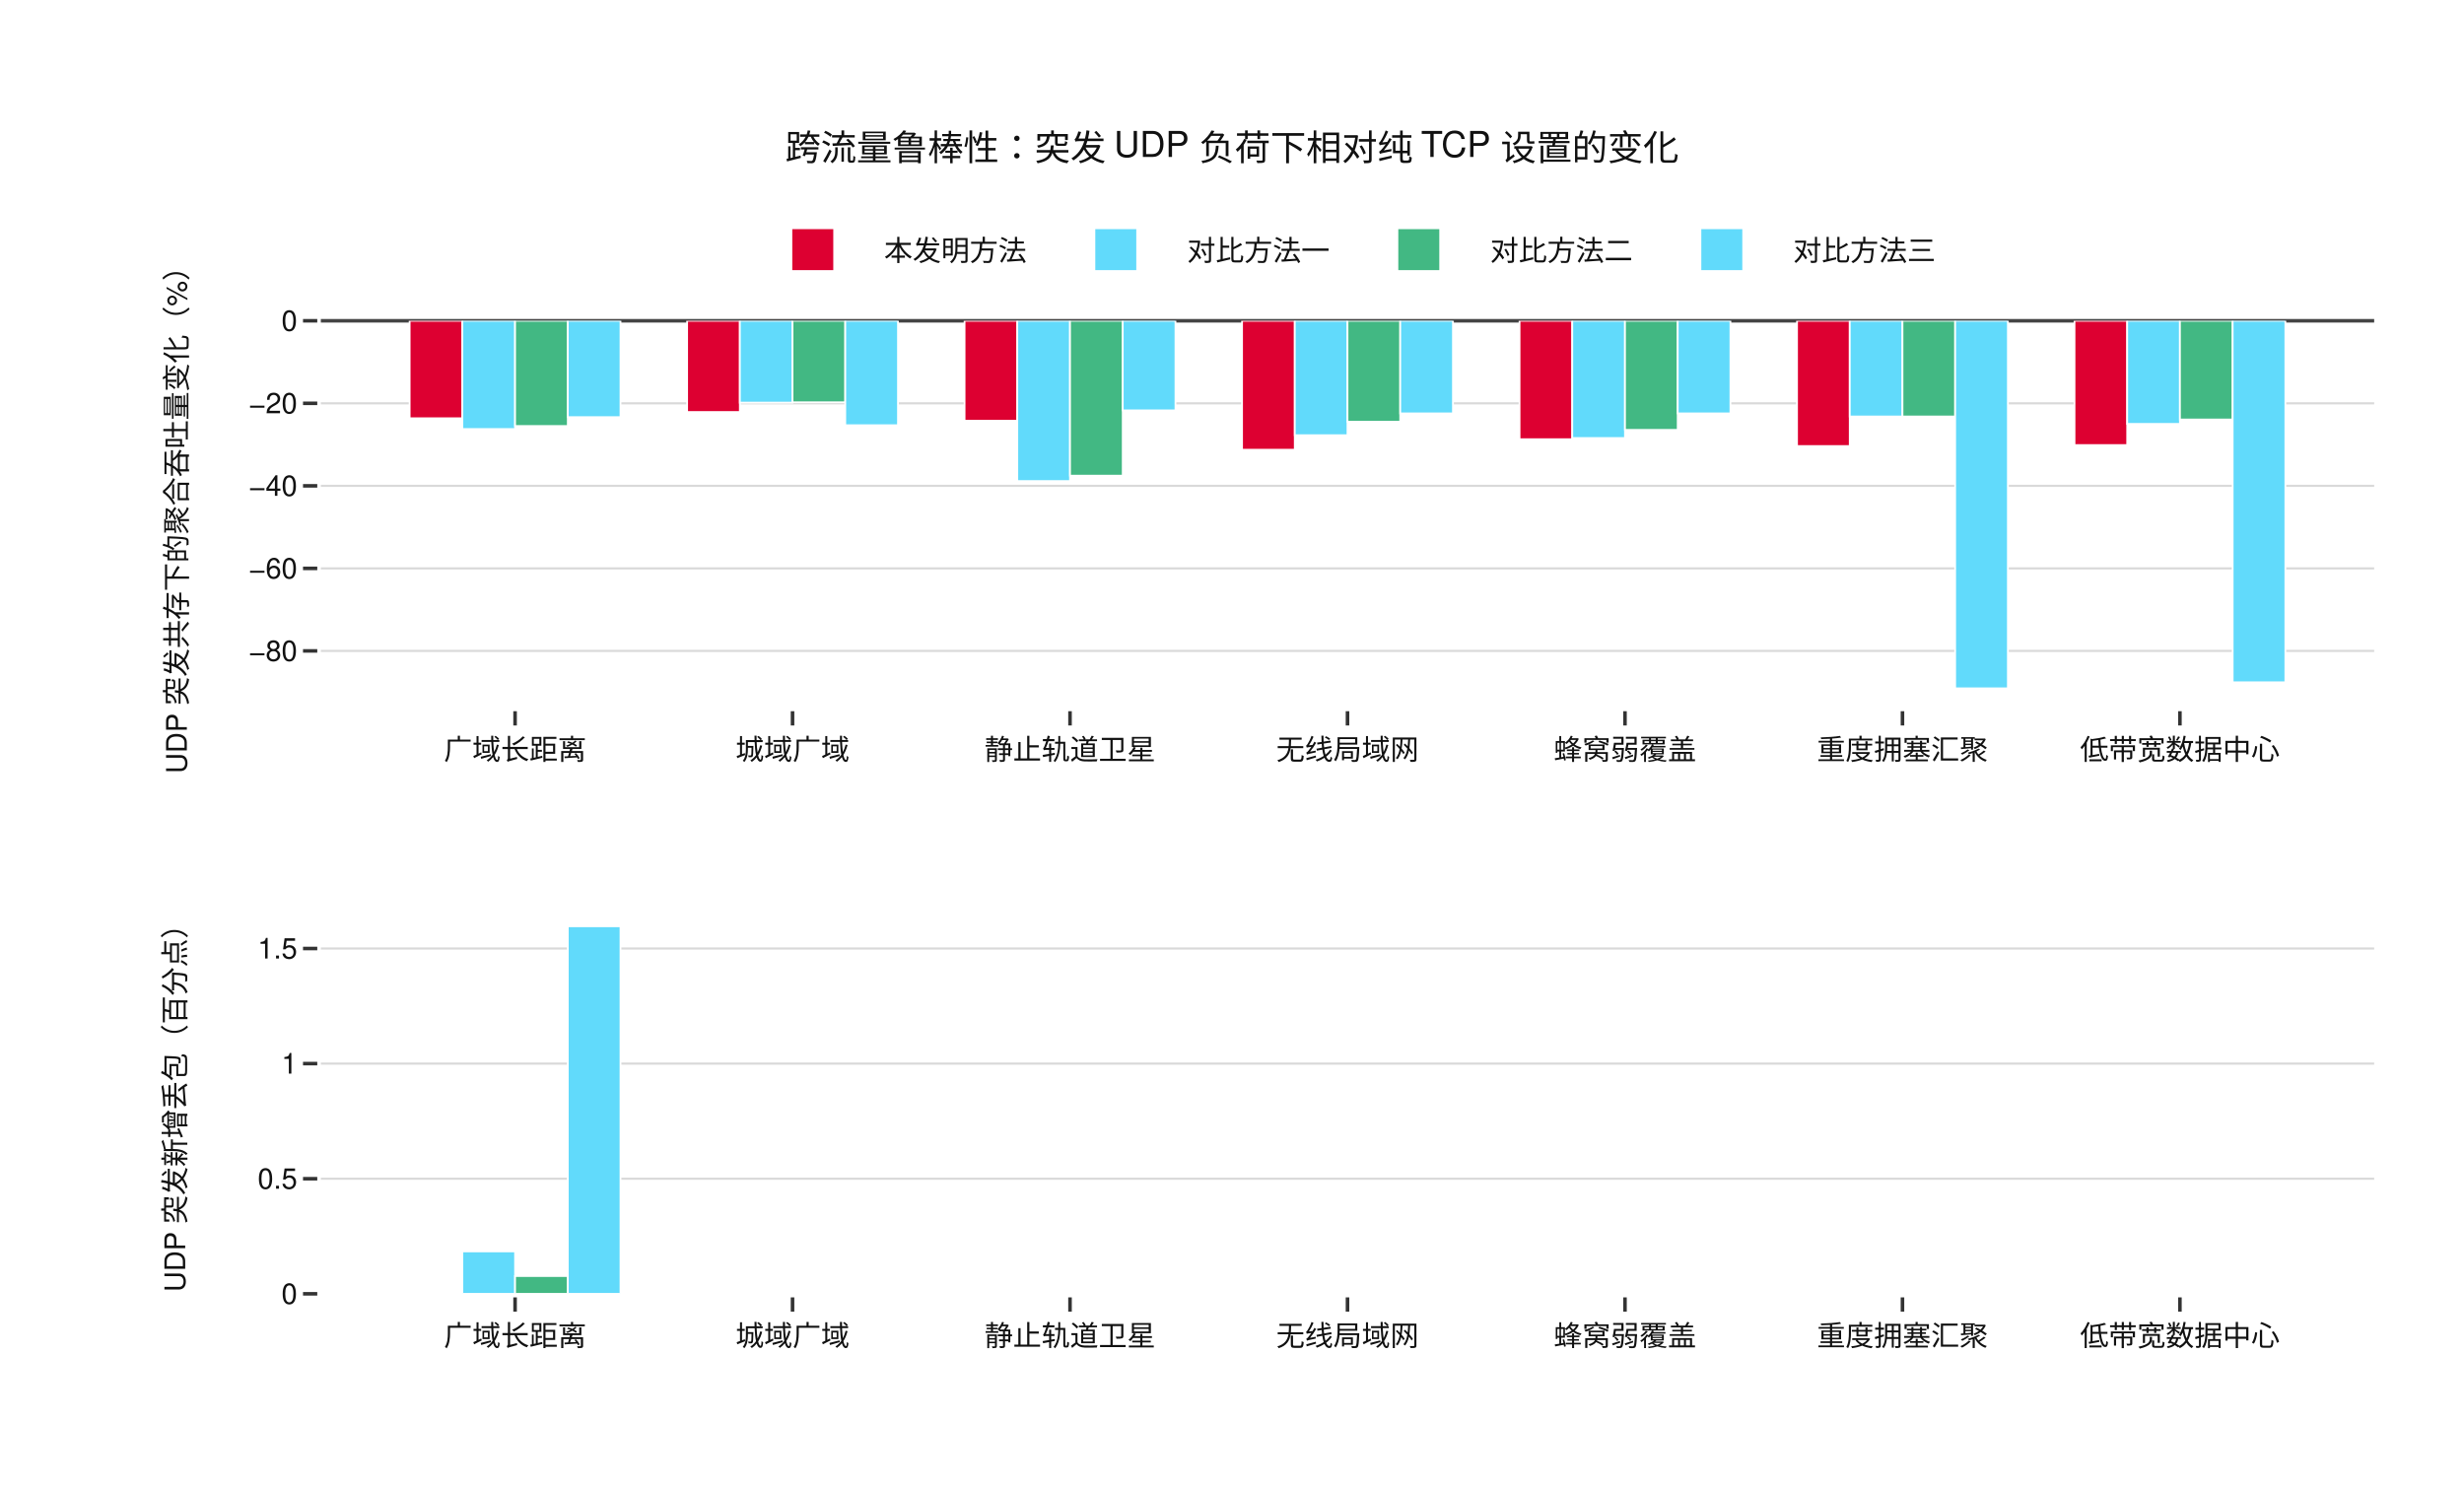
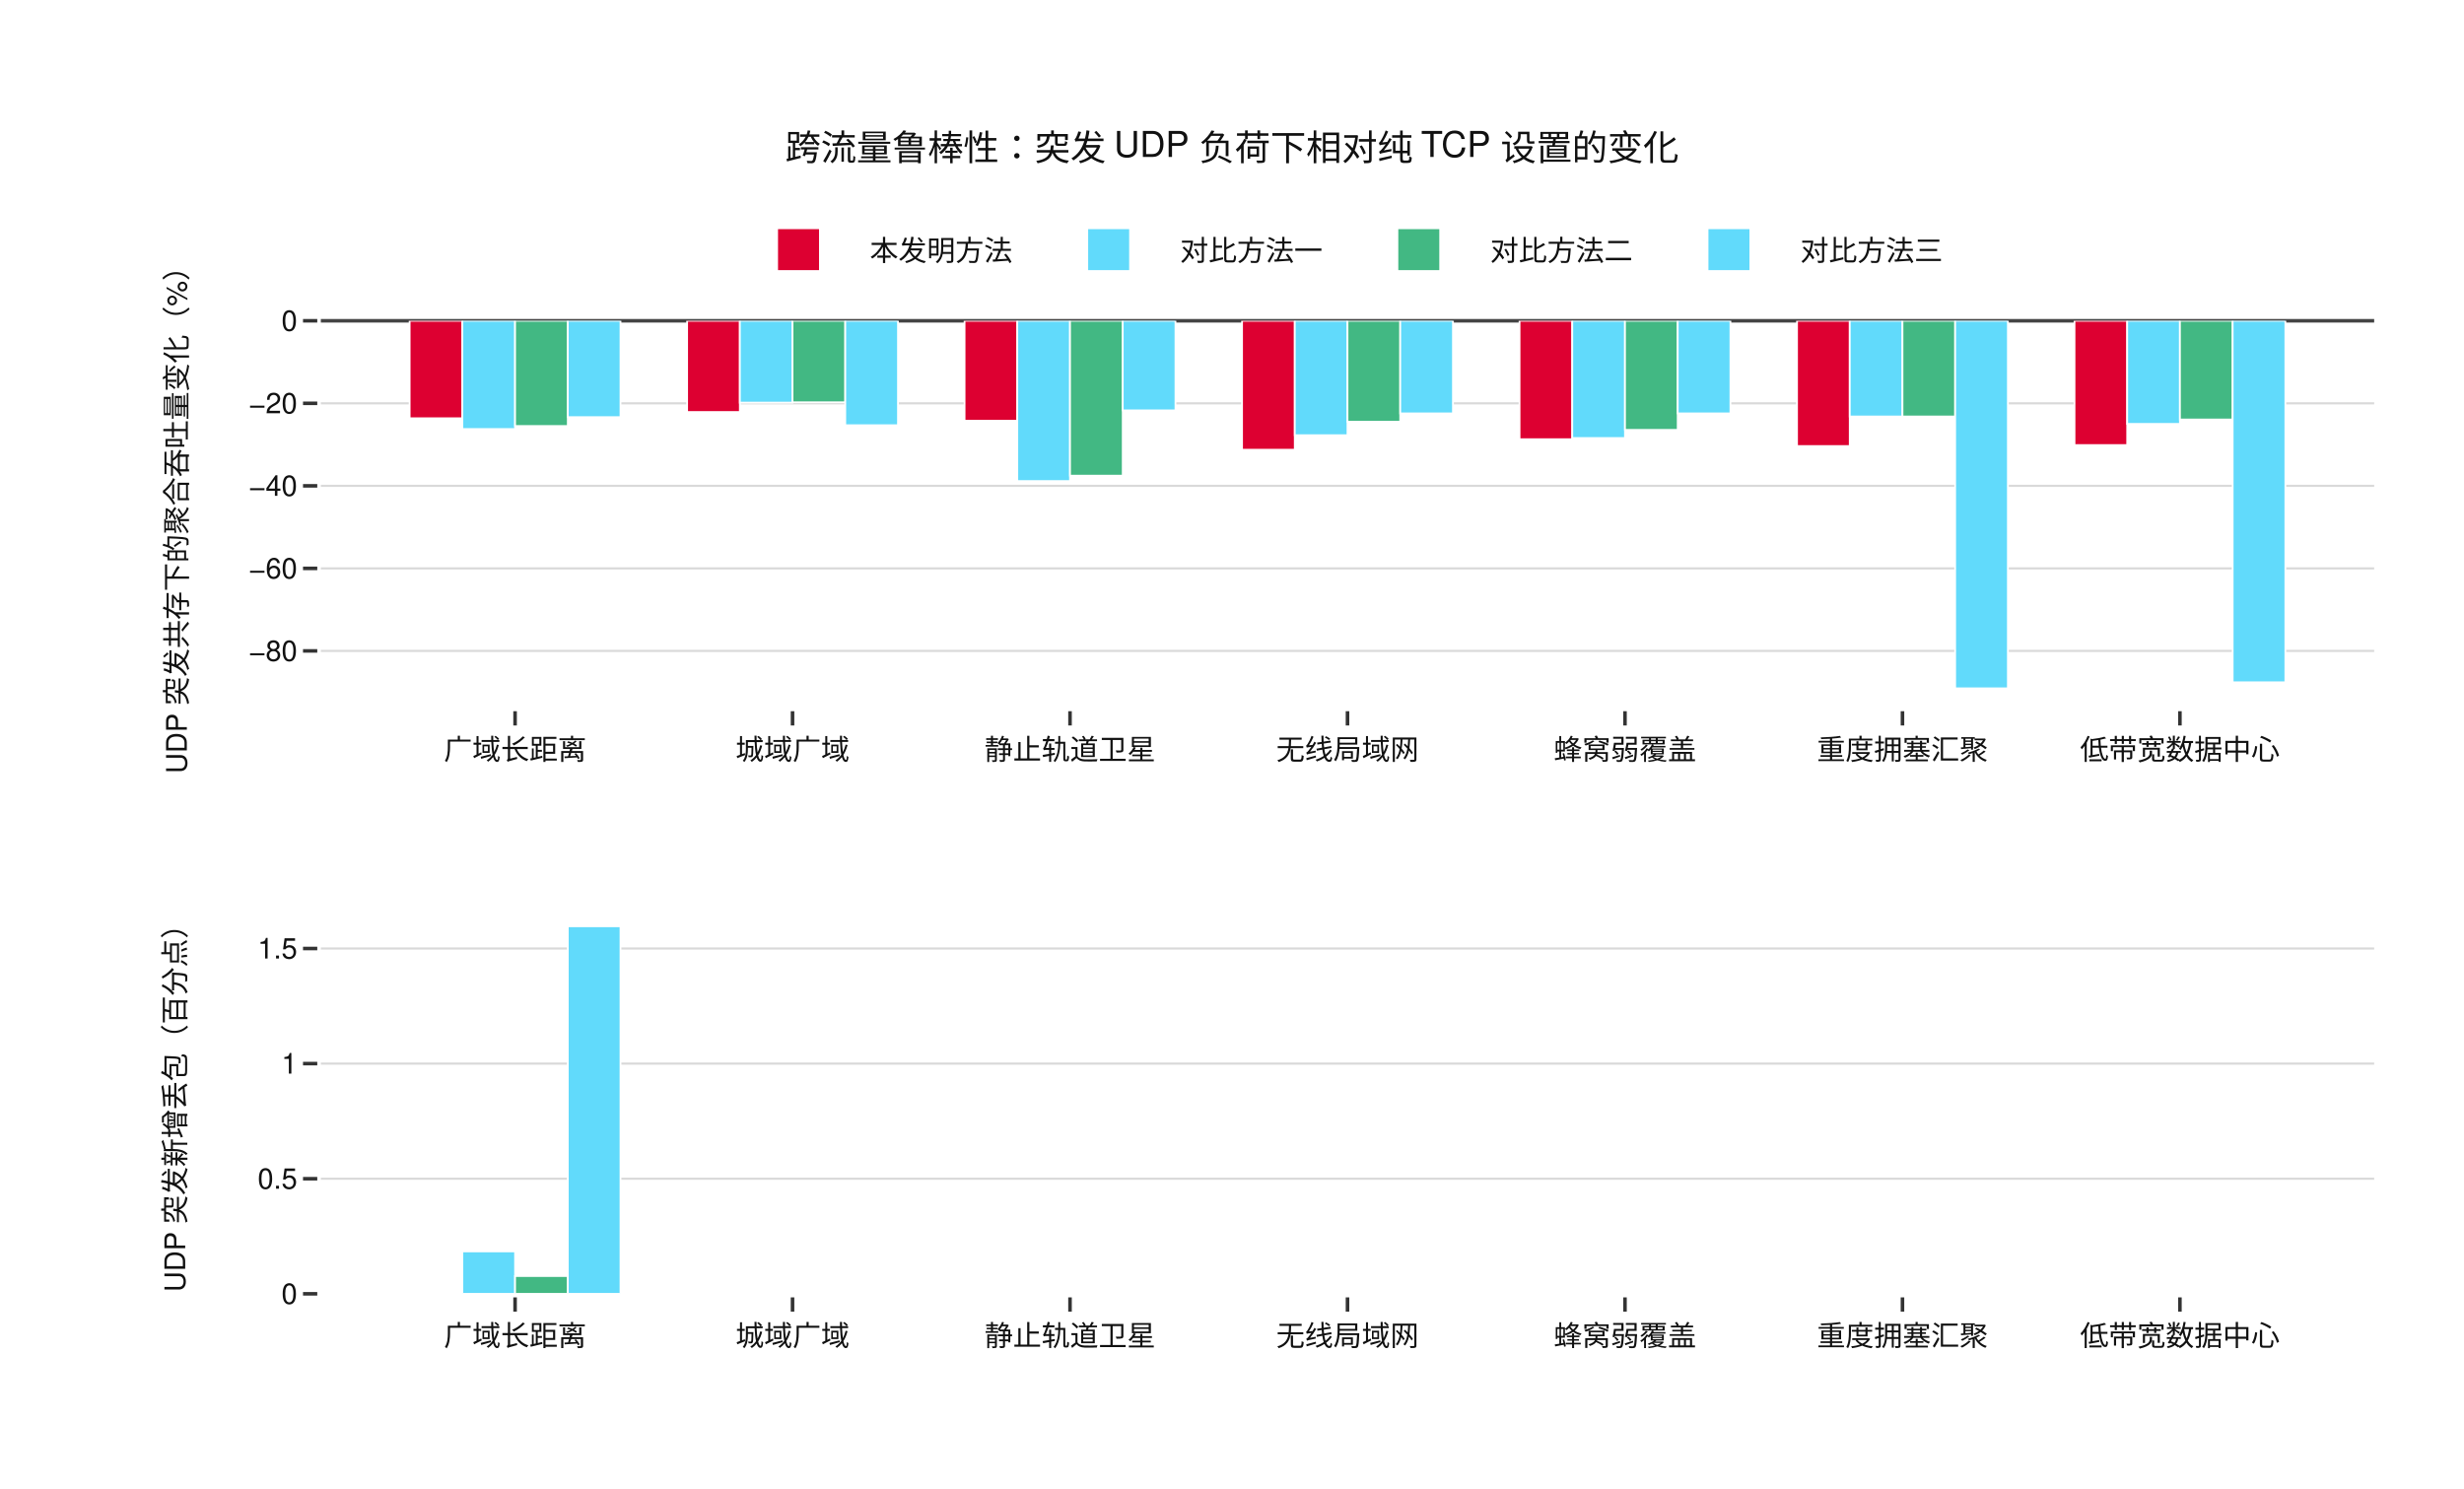
- <svg xmlns="http://www.w3.org/2000/svg" class="main-svg" width="691.2pt" height="417.6pt" viewBox="0 0 691.2 417.6" style="">
+ <svg xmlns="http://www.w3.org/2000/svg" class="main-svg" width="691.2pt" height="417.6pt" style="" viewBox="0 0 691.2 417.6">
  <rect x="0" y="0" width="691.2" height="417.6" style="fill: rgb(255, 255, 255); fill-opacity: 1;" />
-   <defs id="defs-d5790a">
+   <defs id="defs-726064">
    <g class="clips">
-       <clipPath id="clipd5790axyplot" class="plotclip">
+       <clipPath id="clip726064xyplot" class="plotclip">
        <rect width="576" height="108.542" />
      </clipPath>
-       <clipPath id="clipd5790ax2y2plot" class="plotclip">
+       <clipPath id="clip726064x2y2plot" class="plotclip">
        <rect width="576" height="108.542" />
      </clipPath>
-       <clipPath class="axesclip" id="clipd5790ax">
+       <clipPath class="axesclip" id="clip726064x">
        <rect x="90" y="0" width="576" height="417.6" />
      </clipPath>
-       <clipPath class="axesclip" id="clipd5790ay">
+       <clipPath class="axesclip" id="clip726064y">
        <rect x="0" y="90" width="691.2" height="108.542" />
      </clipPath>
-       <clipPath class="axesclip" id="clipd5790axy">
+       <clipPath class="axesclip" id="clip726064xy">
        <rect x="90" y="90" width="576" height="108.542" />
      </clipPath>
-       <clipPath class="axesclip" id="clipd5790ay2">
+       <clipPath class="axesclip" id="clip726064y2">
        <rect x="0" y="254.458" width="691.2" height="108.542" />
      </clipPath>
-       <clipPath class="axesclip" id="clipd5790axy2">
+       <clipPath class="axesclip" id="clip726064xy2">
        <rect x="90" y="254.458" width="576" height="108.542" />
      </clipPath>
-       <clipPath class="axesclip" id="clipd5790ax2">
+       <clipPath class="axesclip" id="clip726064x2">
        <rect x="90" y="0" width="576" height="417.6" />
      </clipPath>
-       <clipPath class="axesclip" id="clipd5790ax2y">
+       <clipPath class="axesclip" id="clip726064x2y">
        <rect x="90" y="90" width="576" height="108.542" />
      </clipPath>
-       <clipPath class="axesclip" id="clipd5790ax2y2">
+       <clipPath class="axesclip" id="clip726064x2y2">
        <rect x="90" y="254.458" width="576" height="108.542" />
      </clipPath>
    </g>
    <g class="gradients" />
    <g class="patterns" />
  </defs>
  <g class="bglayer" />
  <g class="layer-below">
    <g class="imagelayer" />
    <g class="shapelayer" />
  </g>
  <g class="cartesianlayer">
    <g class="subplot xy">
      <g class="layer-subplot">
        <g class="shapelayer" />
        <g class="imagelayer" />
      </g>
      <g class="minor-gridlayer">
        <g class="x" />
        <g class="y" />
      </g>
      <g class="gridlayer">
        <g class="x" />
        <g class="y">
          <path class="ygrid crisp" transform="translate(0,182.62)" d="M90,0h576" style="stroke: rgb(217, 217, 217); stroke-opacity: 1; stroke-width: 0.6px;" />
          <path class="ygrid crisp" transform="translate(0,159.47)" d="M90,0h576" style="stroke: rgb(217, 217, 217); stroke-opacity: 1; stroke-width: 0.6px;" />
          <path class="ygrid crisp" transform="translate(0,136.31)" d="M90,0h576" style="stroke: rgb(217, 217, 217); stroke-opacity: 1; stroke-width: 0.6px;" />
          <path class="ygrid crisp" transform="translate(0,113.16)" d="M90,0h576" style="stroke: rgb(217, 217, 217); stroke-opacity: 1; stroke-width: 0.6px;" />
        </g>
      </g>
      <g class="zerolinelayer">
        <path class="yzl zl crisp" transform="translate(0,90)" d="M90,0h576" style="stroke: rgb(68, 68, 68); stroke-opacity: 1; stroke-width: 1px;" />
      </g>
      <g class="layer-between">
        <g class="shapelayer" />
        <g class="imagelayer" />
      </g>
      <path class="xlines-below" />
      <path class="ylines-below" />
      <g class="overlines-below" />
      <g class="xaxislayer-below" />
      <g class="yaxislayer-below" />
      <g class="overaxes-below" />
      <g class="overplot">
-         <g class="xy" transform="translate(90,90)" clip-path="url(#clipd5790axyplot)">
+         <g class="xy" transform="translate(90,90)" clip-path="url(#clip726064xyplot)">
          <g class="barlayer mlayer">
            <g class="trace bars" style="opacity: 1;">
              <g class="points">
                <g class="point">
                  <path d="M24.91,0V27.34H39.7V0Z" style="vector-effect: none; opacity: 1; stroke-width: 0.5px; fill: rgb(221, 0, 49); fill-opacity: 1; stroke: rgb(255, 255, 255); stroke-opacity: 1;" />
                </g>
                <g class="point">
                  <path d="M102.75,0V25.6H117.54V0Z" style="vector-effect: none; opacity: 1; stroke-width: 0.5px; fill: rgb(221, 0, 49); fill-opacity: 1; stroke: rgb(255, 255, 255); stroke-opacity: 1;" />
                </g>
                <g class="point">
                  <path d="M180.58,0V28.03H195.37V0Z" style="vector-effect: none; opacity: 1; stroke-width: 0.5px; fill: rgb(221, 0, 49); fill-opacity: 1; stroke: rgb(255, 255, 255); stroke-opacity: 1;" />
                </g>
                <g class="point">
                  <path d="M258.42,0V36.17H273.21V0Z" style="vector-effect: none; opacity: 1; stroke-width: 0.5px; fill: rgb(221, 0, 49); fill-opacity: 1; stroke: rgb(255, 255, 255); stroke-opacity: 1;" />
                </g>
                <g class="point">
                  <path d="M336.26,0V33.23H351.05V0Z" style="vector-effect: none; opacity: 1; stroke-width: 0.5px; fill: rgb(221, 0, 49); fill-opacity: 1; stroke: rgb(255, 255, 255); stroke-opacity: 1;" />
                </g>
                <g class="point">
                  <path d="M414.1,0V35.14H428.89V0Z" style="vector-effect: none; opacity: 1; stroke-width: 0.5px; fill: rgb(221, 0, 49); fill-opacity: 1; stroke: rgb(255, 255, 255); stroke-opacity: 1;" />
                </g>
                <g class="point">
                  <path d="M491.94,0V34.87H506.72V0Z" style="vector-effect: none; opacity: 1; stroke-width: 0.5px; fill: rgb(221, 0, 49); fill-opacity: 1; stroke: rgb(255, 255, 255); stroke-opacity: 1;" />
                </g>
              </g>
            </g>
            <g class="trace bars" style="opacity: 1;">
              <g class="points">
                <g class="point">
                  <path d="M39.7,0V30.37H54.49V0Z" style="vector-effect: none; opacity: 1; stroke-width: 0.5px; fill: rgb(97, 218, 251); fill-opacity: 1; stroke: rgb(255, 255, 255); stroke-opacity: 1;" />
                </g>
                <g class="point">
                  <path d="M117.54,0V22.97H132.32V0Z" style="vector-effect: none; opacity: 1; stroke-width: 0.5px; fill: rgb(97, 218, 251); fill-opacity: 1; stroke: rgb(255, 255, 255); stroke-opacity: 1;" />
                </g>
                <g class="point">
                  <path d="M195.37,0V44.97H210.16V0Z" style="vector-effect: none; opacity: 1; stroke-width: 0.5px; fill: rgb(97, 218, 251); fill-opacity: 1; stroke: rgb(255, 255, 255); stroke-opacity: 1;" />
                </g>
                <g class="point">
                  <path d="M273.21,0V32.11H288V0Z" style="vector-effect: none; opacity: 1; stroke-width: 0.5px; fill: rgb(97, 218, 251); fill-opacity: 1; stroke: rgb(255, 255, 255); stroke-opacity: 1;" />
                </g>
                <g class="point">
                  <path d="M351.05,0V32.9H365.84V0Z" style="vector-effect: none; opacity: 1; stroke-width: 0.5px; fill: rgb(97, 218, 251); fill-opacity: 1; stroke: rgb(255, 255, 255); stroke-opacity: 1;" />
                </g>
                <g class="point">
                  <path d="M428.89,0V26.85H443.68V0Z" style="vector-effect: none; opacity: 1; stroke-width: 0.5px; fill: rgb(97, 218, 251); fill-opacity: 1; stroke: rgb(255, 255, 255); stroke-opacity: 1;" />
                </g>
                <g class="point">
                  <path d="M506.72,0V28.93H521.51V0Z" style="vector-effect: none; opacity: 1; stroke-width: 0.5px; fill: rgb(97, 218, 251); fill-opacity: 1; stroke: rgb(255, 255, 255); stroke-opacity: 1;" />
                </g>
              </g>
            </g>
            <g class="trace bars" style="opacity: 1;">
              <g class="points">
                <g class="point">
                  <path d="M54.49,0V29.53H69.28V0Z" style="vector-effect: none; opacity: 1; stroke-width: 0.5px; fill: rgb(66, 184, 131); fill-opacity: 1; stroke: rgb(255, 255, 255); stroke-opacity: 1;" />
                </g>
                <g class="point">
                  <path d="M132.32,0V22.86H147.11V0Z" style="vector-effect: none; opacity: 1; stroke-width: 0.5px; fill: rgb(66, 184, 131); fill-opacity: 1; stroke: rgb(255, 255, 255); stroke-opacity: 1;" />
                </g>
                <g class="point">
                  <path d="M210.16,0V43.45H224.95V0Z" style="vector-effect: none; opacity: 1; stroke-width: 0.5px; fill: rgb(66, 184, 131); fill-opacity: 1; stroke: rgb(255, 255, 255); stroke-opacity: 1;" />
                </g>
                <g class="point">
                  <path d="M288,0V28.33H302.79V0Z" style="vector-effect: none; opacity: 1; stroke-width: 0.5px; fill: rgb(66, 184, 131); fill-opacity: 1; stroke: rgb(255, 255, 255); stroke-opacity: 1;" />
                </g>
                <g class="point">
                  <path d="M365.84,0V30.61H380.63V0Z" style="vector-effect: none; opacity: 1; stroke-width: 0.5px; fill: rgb(66, 184, 131); fill-opacity: 1; stroke: rgb(255, 255, 255); stroke-opacity: 1;" />
                </g>
                <g class="point">
                  <path d="M443.68,0V26.85H458.46V0Z" style="vector-effect: none; opacity: 1; stroke-width: 0.5px; fill: rgb(66, 184, 131); fill-opacity: 1; stroke: rgb(255, 255, 255); stroke-opacity: 1;" />
                </g>
                <g class="point">
                  <path d="M521.51,0V27.7H536.3V0Z" style="vector-effect: none; opacity: 1; stroke-width: 0.5px; fill: rgb(66, 184, 131); fill-opacity: 1; stroke: rgb(255, 255, 255); stroke-opacity: 1;" />
                </g>
              </g>
            </g>
            <g class="trace bars" style="opacity: 1;">
              <g class="points">
                <g class="point">
                  <path d="M69.28,0V27.03H84.06V0Z" style="vector-effect: none; opacity: 1; stroke-width: 0.5px; fill: rgb(97, 218, 251); fill-opacity: 1; stroke: rgb(255, 255, 255); stroke-opacity: 1;" />
                </g>
                <g class="point">
                  <path d="M147.11,0V29.3H161.9V0Z" style="vector-effect: none; opacity: 1; stroke-width: 0.5px; fill: rgb(97, 218, 251); fill-opacity: 1; stroke: rgb(255, 255, 255); stroke-opacity: 1;" />
                </g>
                <g class="point">
                  <path d="M224.95,0V25.13H239.74V0Z" style="vector-effect: none; opacity: 1; stroke-width: 0.5px; fill: rgb(97, 218, 251); fill-opacity: 1; stroke: rgb(255, 255, 255); stroke-opacity: 1;" />
                </g>
                <g class="point">
                  <path d="M302.79,0V25.99H317.58V0Z" style="vector-effect: none; opacity: 1; stroke-width: 0.5px; fill: rgb(97, 218, 251); fill-opacity: 1; stroke: rgb(255, 255, 255); stroke-opacity: 1;" />
                </g>
                <g class="point">
                  <path d="M380.63,0V25.98H395.42V0Z" style="vector-effect: none; opacity: 1; stroke-width: 0.5px; fill: rgb(97, 218, 251); fill-opacity: 1; stroke: rgb(255, 255, 255); stroke-opacity: 1;" />
                </g>
                <g class="point">
                  <path d="M458.46,0V103.12H473.25V0Z" style="vector-effect: none; opacity: 1; stroke-width: 0.5px; fill: rgb(97, 218, 251); fill-opacity: 1; stroke: rgb(255, 255, 255); stroke-opacity: 1;" />
                </g>
                <g class="point">
                  <path d="M536.3,0V101.42H551.09V0Z" style="vector-effect: none; opacity: 1; stroke-width: 0.5px; fill: rgb(97, 218, 251); fill-opacity: 1; stroke: rgb(255, 255, 255); stroke-opacity: 1;" />
                </g>
              </g>
            </g>
          </g>
        </g>
      </g>
      <g class="zerolinelayer-above" />
      <path class="xlines-above crisp" d="" style="fill: none; stroke-width: 1px; stroke: rgb(0, 0, 0); stroke-opacity: 0;" />
      <path class="ylines-above crisp" d="" style="fill: none; stroke-width: 1px; stroke: rgb(0, 0, 0); stroke-opacity: 0;" />
      <g class="overlines-above" />
      <g class="xaxislayer-above">
        <path class="xtick ticks crisp" d="M0,199.542v4" transform="translate(144.49,0)" style="stroke: rgb(51, 51, 51); stroke-opacity: 1; stroke-width: 1px;" />
        <path class="xtick ticks crisp" d="M0,199.542v4" transform="translate(222.32,0)" style="stroke: rgb(51, 51, 51); stroke-opacity: 1; stroke-width: 1px;" />
        <path class="xtick ticks crisp" d="M0,199.542v4" transform="translate(300.16,0)" style="stroke: rgb(51, 51, 51); stroke-opacity: 1; stroke-width: 1px;" />
        <path class="xtick ticks crisp" d="M0,199.542v4" transform="translate(378,0)" style="stroke: rgb(51, 51, 51); stroke-opacity: 1; stroke-width: 1px;" />
        <path class="xtick ticks crisp" d="M0,199.542v4" transform="translate(455.84,0)" style="stroke: rgb(51, 51, 51); stroke-opacity: 1; stroke-width: 1px;" />
        <path class="xtick ticks crisp" d="M0,199.542v4" transform="translate(533.68,0)" style="stroke: rgb(51, 51, 51); stroke-opacity: 1; stroke-width: 1px;" />
        <path class="xtick ticks crisp" d="M0,199.542v4" transform="translate(611.51,0)" style="stroke: rgb(51, 51, 51); stroke-opacity: 1; stroke-width: 1px;" />
        <g class="xtick">
          <text text-anchor="middle" x="0" y="213.142" transform="translate(144.49,0)" style="font-family: Helvetica, Arial, 'Helvetica Neue', 'DejaVu Sans', 'PingFang SC', 'Songti SC', 'Hiragino Sans GB', 'Microsoft YaHei', sans-serif; font-size: 8px; fill: rgb(17, 17, 17); fill-opacity: 1; white-space: pre;">广域长距离</text>
        </g>
        <g class="xtick">
          <text text-anchor="middle" x="0" y="213.142" style="font-family: Helvetica, Arial, 'Helvetica Neue', 'DejaVu Sans', 'PingFang SC', 'Songti SC', 'Hiragino Sans GB', 'Microsoft YaHei', sans-serif; font-size: 8px; fill: rgb(17, 17, 17); fill-opacity: 1; white-space: pre;" transform="translate(222.32,0)">城域广域</text>
        </g>
        <g class="xtick">
          <text text-anchor="middle" x="0" y="213.142" style="font-family: Helvetica, Arial, 'Helvetica Neue', 'DejaVu Sans', 'PingFang SC', 'Songti SC', 'Hiragino Sans GB', 'Microsoft YaHei', sans-serif; font-size: 8px; fill: rgb(17, 17, 17); fill-opacity: 1; white-space: pre;" transform="translate(300.16,0)">静止轨道卫星</text>
        </g>
        <g class="xtick">
          <text text-anchor="middle" x="0" y="213.142" style="font-family: Helvetica, Arial, 'Helvetica Neue', 'DejaVu Sans', 'PingFang SC', 'Songti SC', 'Hiragino Sans GB', 'Microsoft YaHei', sans-serif; font-size: 8px; fill: rgb(17, 17, 17); fill-opacity: 1; white-space: pre;" transform="translate(378,0)">无线局域网</text>
        </g>
        <g class="xtick">
          <text text-anchor="middle" x="0" y="213.142" style="font-family: Helvetica, Arial, 'Helvetica Neue', 'DejaVu Sans', 'PingFang SC', 'Songti SC', 'Hiragino Sans GB', 'Microsoft YaHei', sans-serif; font-size: 8px; fill: rgb(17, 17, 17); fill-opacity: 1; white-space: pre;" transform="translate(455.84,0)">蜂窝弱覆盖</text>
        </g>
        <g class="xtick">
          <text text-anchor="middle" x="0" y="213.142" style="font-family: Helvetica, Arial, 'Helvetica Neue', 'DejaVu Sans', 'PingFang SC', 'Songti SC', 'Hiragino Sans GB', 'Microsoft YaHei', sans-serif; font-size: 8px; fill: rgb(17, 17, 17); fill-opacity: 1; white-space: pre;" transform="translate(533.68,0)">重度拥塞汇聚</text>
        </g>
        <g class="xtick">
          <text text-anchor="middle" x="0" y="213.142" style="font-family: Helvetica, Arial, 'Helvetica Neue', 'DejaVu Sans', 'PingFang SC', 'Songti SC', 'Hiragino Sans GB', 'Microsoft YaHei', sans-serif; font-size: 8px; fill: rgb(17, 17, 17); fill-opacity: 1; white-space: pre;" transform="translate(611.51,0)">低带宽数据中心</text>
        </g>
      </g>
      <g class="yaxislayer-above">
        <path class="ytick ticks crisp" d="M89,0h-4" transform="translate(0,182.62)" style="stroke: rgb(51, 51, 51); stroke-opacity: 1; stroke-width: 1px;" />
        <path class="ytick ticks crisp" d="M89,0h-4" transform="translate(0,159.47)" style="stroke: rgb(51, 51, 51); stroke-opacity: 1; stroke-width: 1px;" />
        <path class="ytick ticks crisp" d="M89,0h-4" transform="translate(0,136.31)" style="stroke: rgb(51, 51, 51); stroke-opacity: 1; stroke-width: 1px;" />
        <path class="ytick ticks crisp" d="M89,0h-4" transform="translate(0,113.16)" style="stroke: rgb(51, 51, 51); stroke-opacity: 1; stroke-width: 1px;" />
        <path class="ytick ticks crisp" d="M89,0h-4" transform="translate(0,90)" style="stroke: rgb(51, 51, 51); stroke-opacity: 1; stroke-width: 1px;" />
        <g class="ytick">
          <text text-anchor="end" x="83.4" y="2.8" transform="translate(0,182.62)" style="font-family: Helvetica, Arial, 'Helvetica Neue', 'DejaVu Sans', 'PingFang SC', 'Songti SC', 'Hiragino Sans GB', 'Microsoft YaHei', sans-serif; font-size: 8px; fill: rgb(17, 17, 17); fill-opacity: 1; white-space: pre;">−80</text>
        </g>
        <g class="ytick">
          <text text-anchor="end" x="83.4" y="2.8" style="font-family: Helvetica, Arial, 'Helvetica Neue', 'DejaVu Sans', 'PingFang SC', 'Songti SC', 'Hiragino Sans GB', 'Microsoft YaHei', sans-serif; font-size: 8px; fill: rgb(17, 17, 17); fill-opacity: 1; white-space: pre;" transform="translate(0,159.47)">−60</text>
        </g>
        <g class="ytick">
          <text text-anchor="end" x="83.4" y="2.8" style="font-family: Helvetica, Arial, 'Helvetica Neue', 'DejaVu Sans', 'PingFang SC', 'Songti SC', 'Hiragino Sans GB', 'Microsoft YaHei', sans-serif; font-size: 8px; fill: rgb(17, 17, 17); fill-opacity: 1; white-space: pre;" transform="translate(0,136.31)">−40</text>
        </g>
        <g class="ytick">
          <text text-anchor="end" x="83.4" y="2.8" style="font-family: Helvetica, Arial, 'Helvetica Neue', 'DejaVu Sans', 'PingFang SC', 'Songti SC', 'Hiragino Sans GB', 'Microsoft YaHei', sans-serif; font-size: 8px; fill: rgb(17, 17, 17); fill-opacity: 1; white-space: pre;" transform="translate(0,113.16)">−20</text>
        </g>
        <g class="ytick">
          <text text-anchor="end" x="83.4" y="2.8" style="font-family: Helvetica, Arial, 'Helvetica Neue', 'DejaVu Sans', 'PingFang SC', 'Songti SC', 'Hiragino Sans GB', 'Microsoft YaHei', sans-serif; font-size: 8px; fill: rgb(17, 17, 17); fill-opacity: 1; white-space: pre;" transform="translate(0,90)">0</text>
        </g>
      </g>
      <g class="overaxes-above" />
    </g>
    <g class="subplot x2y2">
      <g class="layer-subplot">
        <g class="shapelayer" />
        <g class="imagelayer" />
      </g>
      <g class="minor-gridlayer">
        <g class="x2" />
        <g class="y2" />
      </g>
      <g class="gridlayer">
        <g class="x2" />
        <g class="y2">
          <path class="y2grid crisp" transform="translate(0,330.7078)" d="M90,0h576" style="stroke: rgb(217, 217, 217); stroke-opacity: 1; stroke-width: 0.6px;" />
          <path class="y2grid crisp" transform="translate(0,298.4078)" d="M90,0h576" style="stroke: rgb(217, 217, 217); stroke-opacity: 1; stroke-width: 0.6px;" />
          <path class="y2grid crisp" transform="translate(0,266.1178)" d="M90,0h576" style="stroke: rgb(217, 217, 217); stroke-opacity: 1; stroke-width: 0.6px;" />
        </g>
      </g>
      <g class="zerolinelayer" />
      <g class="layer-between">
        <g class="shapelayer" />
        <g class="imagelayer" />
      </g>
      <path class="xlines-below" />
      <path class="ylines-below" />
      <g class="overlines-below" />
      <g class="xaxislayer-below" />
      <g class="yaxislayer-below" />
      <g class="overaxes-below" />
      <g class="overplot">
-         <g class="x2y2" transform="translate(90,254.4578)" clip-path="url(#clipd5790ax2y2plot)">
+         <g class="x2y2" transform="translate(90,254.4578)" clip-path="url(#clip726064x2y2plot)">
          <g class="barlayer mlayer">
            <g class="trace bars" style="opacity: 1;">
              <g class="points">
                <g class="point">
                  <path d="M24.91,108.54V108.54H39.7V108.54Z" style="vector-effect: none; opacity: 1; stroke-width: 0.5px; fill: rgb(221, 0, 49); fill-opacity: 1; stroke: rgb(255, 255, 255); stroke-opacity: 1;" />
                </g>
                <g class="point">
                  <path d="M102.75,108.54V108.54H117.54V108.54Z" style="vector-effect: none; opacity: 1; stroke-width: 0.5px; fill: rgb(221, 0, 49); fill-opacity: 1; stroke: rgb(255, 255, 255); stroke-opacity: 1;" />
                </g>
                <g class="point">
                  <path d="M180.58,108.54V108.54H195.37V108.54Z" style="vector-effect: none; opacity: 1; stroke-width: 0.5px; fill: rgb(221, 0, 49); fill-opacity: 1; stroke: rgb(255, 255, 255); stroke-opacity: 1;" />
                </g>
                <g class="point">
                  <path d="M258.42,108.54V108.54H273.21V108.54Z" style="vector-effect: none; opacity: 1; stroke-width: 0.5px; fill: rgb(221, 0, 49); fill-opacity: 1; stroke: rgb(255, 255, 255); stroke-opacity: 1;" />
                </g>
                <g class="point">
                  <path d="M336.26,108.54V108.54H351.05V108.54Z" style="vector-effect: none; opacity: 1; stroke-width: 0.5px; fill: rgb(221, 0, 49); fill-opacity: 1; stroke: rgb(255, 255, 255); stroke-opacity: 1;" />
                </g>
                <g class="point">
                  <path d="M414.1,108.54V108.54H428.89V108.54Z" style="vector-effect: none; opacity: 1; stroke-width: 0.5px; fill: rgb(221, 0, 49); fill-opacity: 1; stroke: rgb(255, 255, 255); stroke-opacity: 1;" />
                </g>
                <g class="point">
                  <path d="M491.94,108.54V108.54H506.72V108.54Z" style="vector-effect: none; opacity: 1; stroke-width: 0.5px; fill: rgb(221, 0, 49); fill-opacity: 1; stroke: rgb(255, 255, 255); stroke-opacity: 1;" />
                </g>
              </g>
            </g>
            <g class="trace bars" style="opacity: 1;">
              <g class="points">
                <g class="point">
                  <path d="M39.7,108.54V96.65H54.49V108.54Z" style="vector-effect: none; opacity: 1; stroke-width: 0.5px; fill: rgb(97, 218, 251); fill-opacity: 1; stroke: rgb(255, 255, 255); stroke-opacity: 1;" />
                </g>
                <g class="point">
                  <path d="M117.54,108.54V108.54H132.32V108.54Z" style="vector-effect: none; opacity: 1; stroke-width: 0.5px; fill: rgb(97, 218, 251); fill-opacity: 1; stroke: rgb(255, 255, 255); stroke-opacity: 1;" />
                </g>
                <g class="point">
                  <path d="M195.37,108.54V108.54H210.16V108.54Z" style="vector-effect: none; opacity: 1; stroke-width: 0.5px; fill: rgb(97, 218, 251); fill-opacity: 1; stroke: rgb(255, 255, 255); stroke-opacity: 1;" />
                </g>
                <g class="point">
                  <path d="M273.21,108.54V108.54H288V108.54Z" style="vector-effect: none; opacity: 1; stroke-width: 0.5px; fill: rgb(97, 218, 251); fill-opacity: 1; stroke: rgb(255, 255, 255); stroke-opacity: 1;" />
                </g>
                <g class="point">
                  <path d="M351.05,108.54V108.54H365.84V108.54Z" style="vector-effect: none; opacity: 1; stroke-width: 0.5px; fill: rgb(97, 218, 251); fill-opacity: 1; stroke: rgb(255, 255, 255); stroke-opacity: 1;" />
                </g>
                <g class="point">
                  <path d="M428.89,108.54V108.54H443.68V108.54Z" style="vector-effect: none; opacity: 1; stroke-width: 0.5px; fill: rgb(97, 218, 251); fill-opacity: 1; stroke: rgb(255, 255, 255); stroke-opacity: 1;" />
                </g>
                <g class="point">
                  <path d="M506.72,108.54V108.54H521.51V108.54Z" style="vector-effect: none; opacity: 1; stroke-width: 0.5px; fill: rgb(97, 218, 251); fill-opacity: 1; stroke: rgb(255, 255, 255); stroke-opacity: 1;" />
                </g>
              </g>
            </g>
            <g class="trace bars" style="opacity: 1;">
              <g class="points">
                <g class="point">
                  <path d="M54.49,108.54V103.55H69.28V108.54Z" style="vector-effect: none; opacity: 1; stroke-width: 0.5px; fill: rgb(66, 184, 131); fill-opacity: 1; stroke: rgb(255, 255, 255); stroke-opacity: 1;" />
                </g>
                <g class="point">
                  <path d="M132.32,108.54V108.54H147.11V108.54Z" style="vector-effect: none; opacity: 1; stroke-width: 0.5px; fill: rgb(66, 184, 131); fill-opacity: 1; stroke: rgb(255, 255, 255); stroke-opacity: 1;" />
                </g>
                <g class="point">
                  <path d="M210.16,108.54V108.54H224.95V108.54Z" style="vector-effect: none; opacity: 1; stroke-width: 0.5px; fill: rgb(66, 184, 131); fill-opacity: 1; stroke: rgb(255, 255, 255); stroke-opacity: 1;" />
                </g>
                <g class="point">
                  <path d="M288,108.54V108.54H302.79V108.54Z" style="vector-effect: none; opacity: 1; stroke-width: 0.5px; fill: rgb(66, 184, 131); fill-opacity: 1; stroke: rgb(255, 255, 255); stroke-opacity: 1;" />
                </g>
                <g class="point">
                  <path d="M365.84,108.54V108.54H380.63V108.54Z" style="vector-effect: none; opacity: 1; stroke-width: 0.5px; fill: rgb(66, 184, 131); fill-opacity: 1; stroke: rgb(255, 255, 255); stroke-opacity: 1;" />
                </g>
                <g class="point">
                  <path d="M443.68,108.54V108.54H458.46V108.54Z" style="vector-effect: none; opacity: 1; stroke-width: 0.5px; fill: rgb(66, 184, 131); fill-opacity: 1; stroke: rgb(255, 255, 255); stroke-opacity: 1;" />
                </g>
                <g class="point">
                  <path d="M521.51,108.54V108.54H536.3V108.54Z" style="vector-effect: none; opacity: 1; stroke-width: 0.5px; fill: rgb(66, 184, 131); fill-opacity: 1; stroke: rgb(255, 255, 255); stroke-opacity: 1;" />
                </g>
              </g>
            </g>
            <g class="trace bars" style="opacity: 1;">
              <g class="points">
                <g class="point">
                  <path d="M69.28,108.54V5.43H84.06V108.54Z" style="vector-effect: none; opacity: 1; stroke-width: 0.5px; fill: rgb(97, 218, 251); fill-opacity: 1; stroke: rgb(255, 255, 255); stroke-opacity: 1;" />
                </g>
                <g class="point">
                  <path d="M147.11,108.54V108.54H161.9V108.54Z" style="vector-effect: none; opacity: 1; stroke-width: 0.5px; fill: rgb(97, 218, 251); fill-opacity: 1; stroke: rgb(255, 255, 255); stroke-opacity: 1;" />
                </g>
                <g class="point">
                  <path d="M224.95,108.54V108.54H239.74V108.54Z" style="vector-effect: none; opacity: 1; stroke-width: 0.5px; fill: rgb(97, 218, 251); fill-opacity: 1; stroke: rgb(255, 255, 255); stroke-opacity: 1;" />
                </g>
                <g class="point">
                  <path d="M302.79,108.54V108.54H317.58V108.54Z" style="vector-effect: none; opacity: 1; stroke-width: 0.5px; fill: rgb(97, 218, 251); fill-opacity: 1; stroke: rgb(255, 255, 255); stroke-opacity: 1;" />
                </g>
                <g class="point">
                  <path d="M380.63,108.54V108.54H395.42V108.54Z" style="vector-effect: none; opacity: 1; stroke-width: 0.5px; fill: rgb(97, 218, 251); fill-opacity: 1; stroke: rgb(255, 255, 255); stroke-opacity: 1;" />
                </g>
                <g class="point">
                  <path d="M458.46,108.54V108.54H473.25V108.54Z" style="vector-effect: none; opacity: 1; stroke-width: 0.5px; fill: rgb(97, 218, 251); fill-opacity: 1; stroke: rgb(255, 255, 255); stroke-opacity: 1;" />
                </g>
                <g class="point">
                  <path d="M536.3,108.54V108.54H551.09V108.54Z" style="vector-effect: none; opacity: 1; stroke-width: 0.5px; fill: rgb(97, 218, 251); fill-opacity: 1; stroke: rgb(255, 255, 255); stroke-opacity: 1;" />
                </g>
              </g>
            </g>
          </g>
        </g>
      </g>
      <g class="zerolinelayer-above" />
      <path class="xlines-above crisp" d="" style="fill: none; stroke-width: 1px; stroke: rgb(0, 0, 0); stroke-opacity: 0;" />
      <path class="ylines-above crisp" d="" style="fill: none; stroke-width: 1px; stroke: rgb(0, 0, 0); stroke-opacity: 0;" />
      <g class="overlines-above" />
      <g class="xaxislayer-above">
        <path class="x2tick ticks crisp" d="M0,364v4" transform="translate(144.49,0)" style="stroke: rgb(51, 51, 51); stroke-opacity: 1; stroke-width: 1px;" />
        <path class="x2tick ticks crisp" d="M0,364v4" transform="translate(222.32,0)" style="stroke: rgb(51, 51, 51); stroke-opacity: 1; stroke-width: 1px;" />
        <path class="x2tick ticks crisp" d="M0,364v4" transform="translate(300.16,0)" style="stroke: rgb(51, 51, 51); stroke-opacity: 1; stroke-width: 1px;" />
        <path class="x2tick ticks crisp" d="M0,364v4" transform="translate(378,0)" style="stroke: rgb(51, 51, 51); stroke-opacity: 1; stroke-width: 1px;" />
        <path class="x2tick ticks crisp" d="M0,364v4" transform="translate(455.84,0)" style="stroke: rgb(51, 51, 51); stroke-opacity: 1; stroke-width: 1px;" />
        <path class="x2tick ticks crisp" d="M0,364v4" transform="translate(533.68,0)" style="stroke: rgb(51, 51, 51); stroke-opacity: 1; stroke-width: 1px;" />
        <path class="x2tick ticks crisp" d="M0,364v4" transform="translate(611.51,0)" style="stroke: rgb(51, 51, 51); stroke-opacity: 1; stroke-width: 1px;" />
        <g class="x2tick">
          <text text-anchor="middle" x="0" y="377.6" transform="translate(144.49,0)" style="font-family: Helvetica, Arial, 'Helvetica Neue', 'DejaVu Sans', 'PingFang SC', 'Songti SC', 'Hiragino Sans GB', 'Microsoft YaHei', sans-serif; font-size: 8px; fill: rgb(17, 17, 17); fill-opacity: 1; white-space: pre;">广域长距离</text>
        </g>
        <g class="x2tick">
          <text text-anchor="middle" x="0" y="377.6" style="font-family: Helvetica, Arial, 'Helvetica Neue', 'DejaVu Sans', 'PingFang SC', 'Songti SC', 'Hiragino Sans GB', 'Microsoft YaHei', sans-serif; font-size: 8px; fill: rgb(17, 17, 17); fill-opacity: 1; white-space: pre;" transform="translate(222.32,0)">城域广域</text>
        </g>
        <g class="x2tick">
          <text text-anchor="middle" x="0" y="377.6" style="font-family: Helvetica, Arial, 'Helvetica Neue', 'DejaVu Sans', 'PingFang SC', 'Songti SC', 'Hiragino Sans GB', 'Microsoft YaHei', sans-serif; font-size: 8px; fill: rgb(17, 17, 17); fill-opacity: 1; white-space: pre;" transform="translate(300.16,0)">静止轨道卫星</text>
        </g>
        <g class="x2tick">
          <text text-anchor="middle" x="0" y="377.6" style="font-family: Helvetica, Arial, 'Helvetica Neue', 'DejaVu Sans', 'PingFang SC', 'Songti SC', 'Hiragino Sans GB', 'Microsoft YaHei', sans-serif; font-size: 8px; fill: rgb(17, 17, 17); fill-opacity: 1; white-space: pre;" transform="translate(378,0)">无线局域网</text>
        </g>
        <g class="x2tick">
          <text text-anchor="middle" x="0" y="377.6" style="font-family: Helvetica, Arial, 'Helvetica Neue', 'DejaVu Sans', 'PingFang SC', 'Songti SC', 'Hiragino Sans GB', 'Microsoft YaHei', sans-serif; font-size: 8px; fill: rgb(17, 17, 17); fill-opacity: 1; white-space: pre;" transform="translate(455.84,0)">蜂窝弱覆盖</text>
        </g>
        <g class="x2tick">
          <text text-anchor="middle" x="0" y="377.6" style="font-family: Helvetica, Arial, 'Helvetica Neue', 'DejaVu Sans', 'PingFang SC', 'Songti SC', 'Hiragino Sans GB', 'Microsoft YaHei', sans-serif; font-size: 8px; fill: rgb(17, 17, 17); fill-opacity: 1; white-space: pre;" transform="translate(533.68,0)">重度拥塞汇聚</text>
        </g>
        <g class="x2tick">
          <text text-anchor="middle" x="0" y="377.6" style="font-family: Helvetica, Arial, 'Helvetica Neue', 'DejaVu Sans', 'PingFang SC', 'Songti SC', 'Hiragino Sans GB', 'Microsoft YaHei', sans-serif; font-size: 8px; fill: rgb(17, 17, 17); fill-opacity: 1; white-space: pre;" transform="translate(611.51,0)">低带宽数据中心</text>
        </g>
      </g>
      <g class="yaxislayer-above">
        <path class="y2tick ticks crisp" d="M89,0h-4" transform="translate(0,362.9978)" style="stroke: rgb(51, 51, 51); stroke-opacity: 1; stroke-width: 1px;" />
        <path class="y2tick ticks crisp" d="M89,0h-4" transform="translate(0,330.7078)" style="stroke: rgb(51, 51, 51); stroke-opacity: 1; stroke-width: 1px;" />
        <path class="y2tick ticks crisp" d="M89,0h-4" transform="translate(0,298.4078)" style="stroke: rgb(51, 51, 51); stroke-opacity: 1; stroke-width: 1px;" />
        <path class="y2tick ticks crisp" d="M89,0h-4" transform="translate(0,266.1178)" style="stroke: rgb(51, 51, 51); stroke-opacity: 1; stroke-width: 1px;" />
        <g class="y2tick">
          <text text-anchor="end" x="83.4" y="2.8" transform="translate(0,362.9978)" style="font-family: Helvetica, Arial, 'Helvetica Neue', 'DejaVu Sans', 'PingFang SC', 'Songti SC', 'Hiragino Sans GB', 'Microsoft YaHei', sans-serif; font-size: 8px; fill: rgb(17, 17, 17); fill-opacity: 1; white-space: pre;">0</text>
        </g>
        <g class="y2tick">
          <text text-anchor="end" x="83.4" y="2.8" style="font-family: Helvetica, Arial, 'Helvetica Neue', 'DejaVu Sans', 'PingFang SC', 'Songti SC', 'Hiragino Sans GB', 'Microsoft YaHei', sans-serif; font-size: 8px; fill: rgb(17, 17, 17); fill-opacity: 1; white-space: pre;" transform="translate(0,330.7078)">0.5</text>
        </g>
        <g class="y2tick">
          <text text-anchor="end" x="83.4" y="2.8" style="font-family: Helvetica, Arial, 'Helvetica Neue', 'DejaVu Sans', 'PingFang SC', 'Songti SC', 'Hiragino Sans GB', 'Microsoft YaHei', sans-serif; font-size: 8px; fill: rgb(17, 17, 17); fill-opacity: 1; white-space: pre;" transform="translate(0,298.4078)">1</text>
        </g>
        <g class="y2tick">
          <text text-anchor="end" x="83.4" y="2.8" style="font-family: Helvetica, Arial, 'Helvetica Neue', 'DejaVu Sans', 'PingFang SC', 'Songti SC', 'Hiragino Sans GB', 'Microsoft YaHei', sans-serif; font-size: 8px; fill: rgb(17, 17, 17); fill-opacity: 1; white-space: pre;" transform="translate(0,266.1178)">1.5</text>
        </g>
      </g>
      <g class="overaxes-above" />
    </g>
  </g>
  <g class="polarlayer" />
  <g class="smithlayer" />
  <g class="ternarylayer" />
  <g class="geolayer" />
  <g class="funnelarealayer" />
  <g class="pielayer" />
  <g class="iciclelayer" />
  <g class="treemaplayer" />
  <g class="sunburstlayer" />
  <g class="glimages" />
-   <defs id="topdefs-d5790a">
+   <defs id="topdefs-726064">
    <g class="clips" />
-     <clipPath id="legendd5790a">
-       <rect width="340" height="29" x="0" y="0" />
+     <clipPath id="legend726064">
+       <rect width="348" height="29" x="0" y="0" />
    </clipPath>
  </defs>
  <g class="layer-above">
    <g class="imagelayer" />
    <g class="shapelayer" />
  </g>
  <g class="infolayer">
-     <g class="legend" pointer-events="all" transform="translate(208,55.54)">
-       <rect class="bg" shape-rendering="crispEdges" width="340" height="29" x="0" y="0" style="stroke: rgb(68, 68, 68); stroke-opacity: 1; fill: rgb(255, 255, 255); fill-opacity: 1; stroke-width: 0px;" />
-       <g class="scrollbox" transform="" clip-path="url(#legendd5790a)">
+     <g class="legend" pointer-events="all" transform="translate(204,55.54)">
+       <rect class="bg" shape-rendering="crispEdges" width="348" height="29" x="0" y="0" style="stroke: rgb(68, 68, 68); stroke-opacity: 1; fill: rgb(255, 255, 255); fill-opacity: 1; stroke-width: 0px;" />
+       <g class="scrollbox" transform="" clip-path="url(#legend726064)">
        <g class="groups" transform="">
          <g class="traces" transform="translate(0,14.5)" style="opacity: 1;">
            <text class="legendtext" text-anchor="start" x="40" y="3.12" style="font-family: Helvetica, Arial, 'Helvetica Neue', 'DejaVu Sans', 'PingFang SC', 'Songti SC', 'Hiragino Sans GB', 'Microsoft YaHei', sans-serif; font-size: 8px; fill: rgb(17, 17, 17); fill-opacity: 1; white-space: pre;">本发明方法</text>
            <g class="layers" style="opacity: 1;">
              <g class="legendfill" />
              <g class="legendlines" />
              <g class="legendsymbols">
                <g class="legendpoints">
                  <path class="legendundefined" d="M6,6H-6V-6H6Z" transform="translate(20,0)" style="stroke-width: 0.5px; fill: rgb(221, 0, 49); fill-opacity: 1; stroke: rgb(255, 255, 255); stroke-opacity: 1;" />
                </g>
              </g>
            </g>
-             <rect class="legendtoggle" x="0" y="-9.5" width="82.5" height="19" style="fill: rgb(0, 0, 0); fill-opacity: 0;" />
+             <rect class="legendtoggle" x="0" y="-9.5" width="84.5" height="19" style="fill: rgb(0, 0, 0); fill-opacity: 0;" />
          </g>
        </g>
-         <g class="groups" transform="translate(85,0)">
+         <g class="groups" transform="translate(87,0)">
          <g class="traces" transform="translate(0,14.5)" style="opacity: 1;">
            <text class="legendtext" text-anchor="start" x="40" y="3.12" style="font-family: Helvetica, Arial, 'Helvetica Neue', 'DejaVu Sans', 'PingFang SC', 'Songti SC', 'Hiragino Sans GB', 'Microsoft YaHei', sans-serif; font-size: 8px; fill: rgb(17, 17, 17); fill-opacity: 1; white-space: pre;">对比方法一</text>
            <g class="layers" style="opacity: 1;">
              <g class="legendfill" />
              <g class="legendlines" />
              <g class="legendsymbols">
                <g class="legendpoints">
                  <path class="legendundefined" d="M6,6H-6V-6H6Z" transform="translate(20,0)" style="stroke-width: 0.5px; fill: rgb(97, 218, 251); fill-opacity: 1; stroke: rgb(255, 255, 255); stroke-opacity: 1;" />
                </g>
              </g>
            </g>
-             <rect class="legendtoggle" x="0" y="-9.5" width="82.5" height="19" style="fill: rgb(0, 0, 0); fill-opacity: 0;" />
+             <rect class="legendtoggle" x="0" y="-9.5" width="84.5" height="19" style="fill: rgb(0, 0, 0); fill-opacity: 0;" />
          </g>
        </g>
-         <g class="groups" transform="translate(170,0)">
+         <g class="groups" transform="translate(174,0)">
          <g class="traces" transform="translate(0,14.5)" style="opacity: 1;">
            <text class="legendtext" text-anchor="start" x="40" y="3.12" style="font-family: Helvetica, Arial, 'Helvetica Neue', 'DejaVu Sans', 'PingFang SC', 'Songti SC', 'Hiragino Sans GB', 'Microsoft YaHei', sans-serif; font-size: 8px; fill: rgb(17, 17, 17); fill-opacity: 1; white-space: pre;">对比方法二</text>
            <g class="layers" style="opacity: 1;">
              <g class="legendfill" />
              <g class="legendlines" />
              <g class="legendsymbols">
                <g class="legendpoints">
                  <path class="legendundefined" d="M6,6H-6V-6H6Z" transform="translate(20,0)" style="stroke-width: 0.5px; fill: rgb(66, 184, 131); fill-opacity: 1; stroke: rgb(255, 255, 255); stroke-opacity: 1;" />
                </g>
              </g>
            </g>
-             <rect class="legendtoggle" x="0" y="-9.5" width="82.5" height="19" style="fill: rgb(0, 0, 0); fill-opacity: 0;" />
+             <rect class="legendtoggle" x="0" y="-9.5" width="84.5" height="19" style="fill: rgb(0, 0, 0); fill-opacity: 0;" />
          </g>
        </g>
-         <g class="groups" transform="translate(255,0)">
+         <g class="groups" transform="translate(261,0)">
          <g class="traces" transform="translate(0,14.5)" style="opacity: 1;">
            <text class="legendtext" text-anchor="start" x="40" y="3.12" style="font-family: Helvetica, Arial, 'Helvetica Neue', 'DejaVu Sans', 'PingFang SC', 'Songti SC', 'Hiragino Sans GB', 'Microsoft YaHei', sans-serif; font-size: 8px; fill: rgb(17, 17, 17); fill-opacity: 1; white-space: pre;">对比方法三</text>
            <g class="layers" style="opacity: 1;">
              <g class="legendfill" />
              <g class="legendlines" />
              <g class="legendsymbols">
                <g class="legendpoints">
                  <path class="legendundefined" d="M6,6H-6V-6H6Z" transform="translate(20,0)" style="stroke-width: 0.5px; fill: rgb(97, 218, 251); fill-opacity: 1; stroke: rgb(255, 255, 255); stroke-opacity: 1;" />
                </g>
              </g>
            </g>
-             <rect class="legendtoggle" x="0" y="-9.5" width="82.5" height="19" style="fill: rgb(0, 0, 0); fill-opacity: 0;" />
+             <rect class="legendtoggle" x="0" y="-9.5" width="84.5" height="19" style="fill: rgb(0, 0, 0); fill-opacity: 0;" />
          </g>
        </g>
      </g>
      <rect class="scrollbar" rx="20" ry="3" width="0" height="0" x="0" y="0" style="fill: rgb(128, 139, 164); fill-opacity: 1;" />
    </g>
    <g class="g-gtitle">
      <text class="gtitle" x="345.6" y="45" text-anchor="middle" dy="0em" style="opacity: 1; font-family: Helvetica, Arial, 'Helvetica Neue', 'DejaVu Sans', 'PingFang SC', 'Songti SC', 'Hiragino Sans GB', 'Microsoft YaHei', sans-serif; font-size: 10px; fill: rgb(17, 17, 17); fill-opacity: 1; white-space: pre;">跨流量鲁棒性：突发 UDP 负荷下相对纯 TCP 设置的变化</text>
    </g>
    <g class="g-xtitle" />
    <g class="g-x2title" />
    <g class="g-ytitle" />
    <g class="g-y2title" />
    <g class="annotation" data-index="0" style="opacity: 1;">
      <g class="annotation-text-g" transform="rotate(-90,49.68,144.2711)">
        <g class="cursor-pointer" transform="translate(-25,138)">
          <rect class="bg" x="0.5" y="0.5" width="149" height="12" style="stroke-width: 1px; stroke: rgb(0, 0, 0); stroke-opacity: 0; fill: rgb(0, 0, 0); fill-opacity: 0;" />
          <text class="annotation-text" text-anchor="middle" x="75.047" y="9" style="font-family: Helvetica, Arial, 'Helvetica Neue', 'DejaVu Sans', 'PingFang SC', 'Songti SC', 'Hiragino Sans GB', 'Microsoft YaHei', sans-serif; font-size: 8px; fill: rgb(17, 17, 17); fill-opacity: 1; white-space: pre;">UDP 突发共存下的聚合吞吐量变化（%）</text>
        </g>
      </g>
    </g>
    <g class="annotation" data-index="1" style="opacity: 1;">
      <g class="annotation-text-g" transform="rotate(-90,49.68,308.7289)">
        <g class="cursor-pointer" transform="translate(-6,302)">
          <rect class="bg" x="0.5" y="0.5" width="110" height="12" style="stroke-width: 1px; stroke: rgb(0, 0, 0); stroke-opacity: 0; fill: rgb(0, 0, 0); fill-opacity: 0;" />
-           <text class="annotation-text" text-anchor="middle" x="55.492" y="9" style="font-family: Helvetica, Arial, 'Helvetica Neue', 'DejaVu Sans', 'PingFang SC', 'Songti SC', 'Hiragino Sans GB', 'Microsoft YaHei', sans-serif; font-size: 8px; fill: rgb(17, 17, 17); fill-opacity: 1; white-space: pre;">UDP 突发新增丢包（百分点）</text>
+           <text class="annotation-text" text-anchor="middle" x="55.484" y="9" style="font-family: Helvetica, Arial, 'Helvetica Neue', 'DejaVu Sans', 'PingFang SC', 'Songti SC', 'Hiragino Sans GB', 'Microsoft YaHei', sans-serif; font-size: 8px; fill: rgb(17, 17, 17); fill-opacity: 1; white-space: pre;">UDP 突发新增丢包（百分点）</text>
        </g>
      </g>
    </g>
  </g>
</svg>
